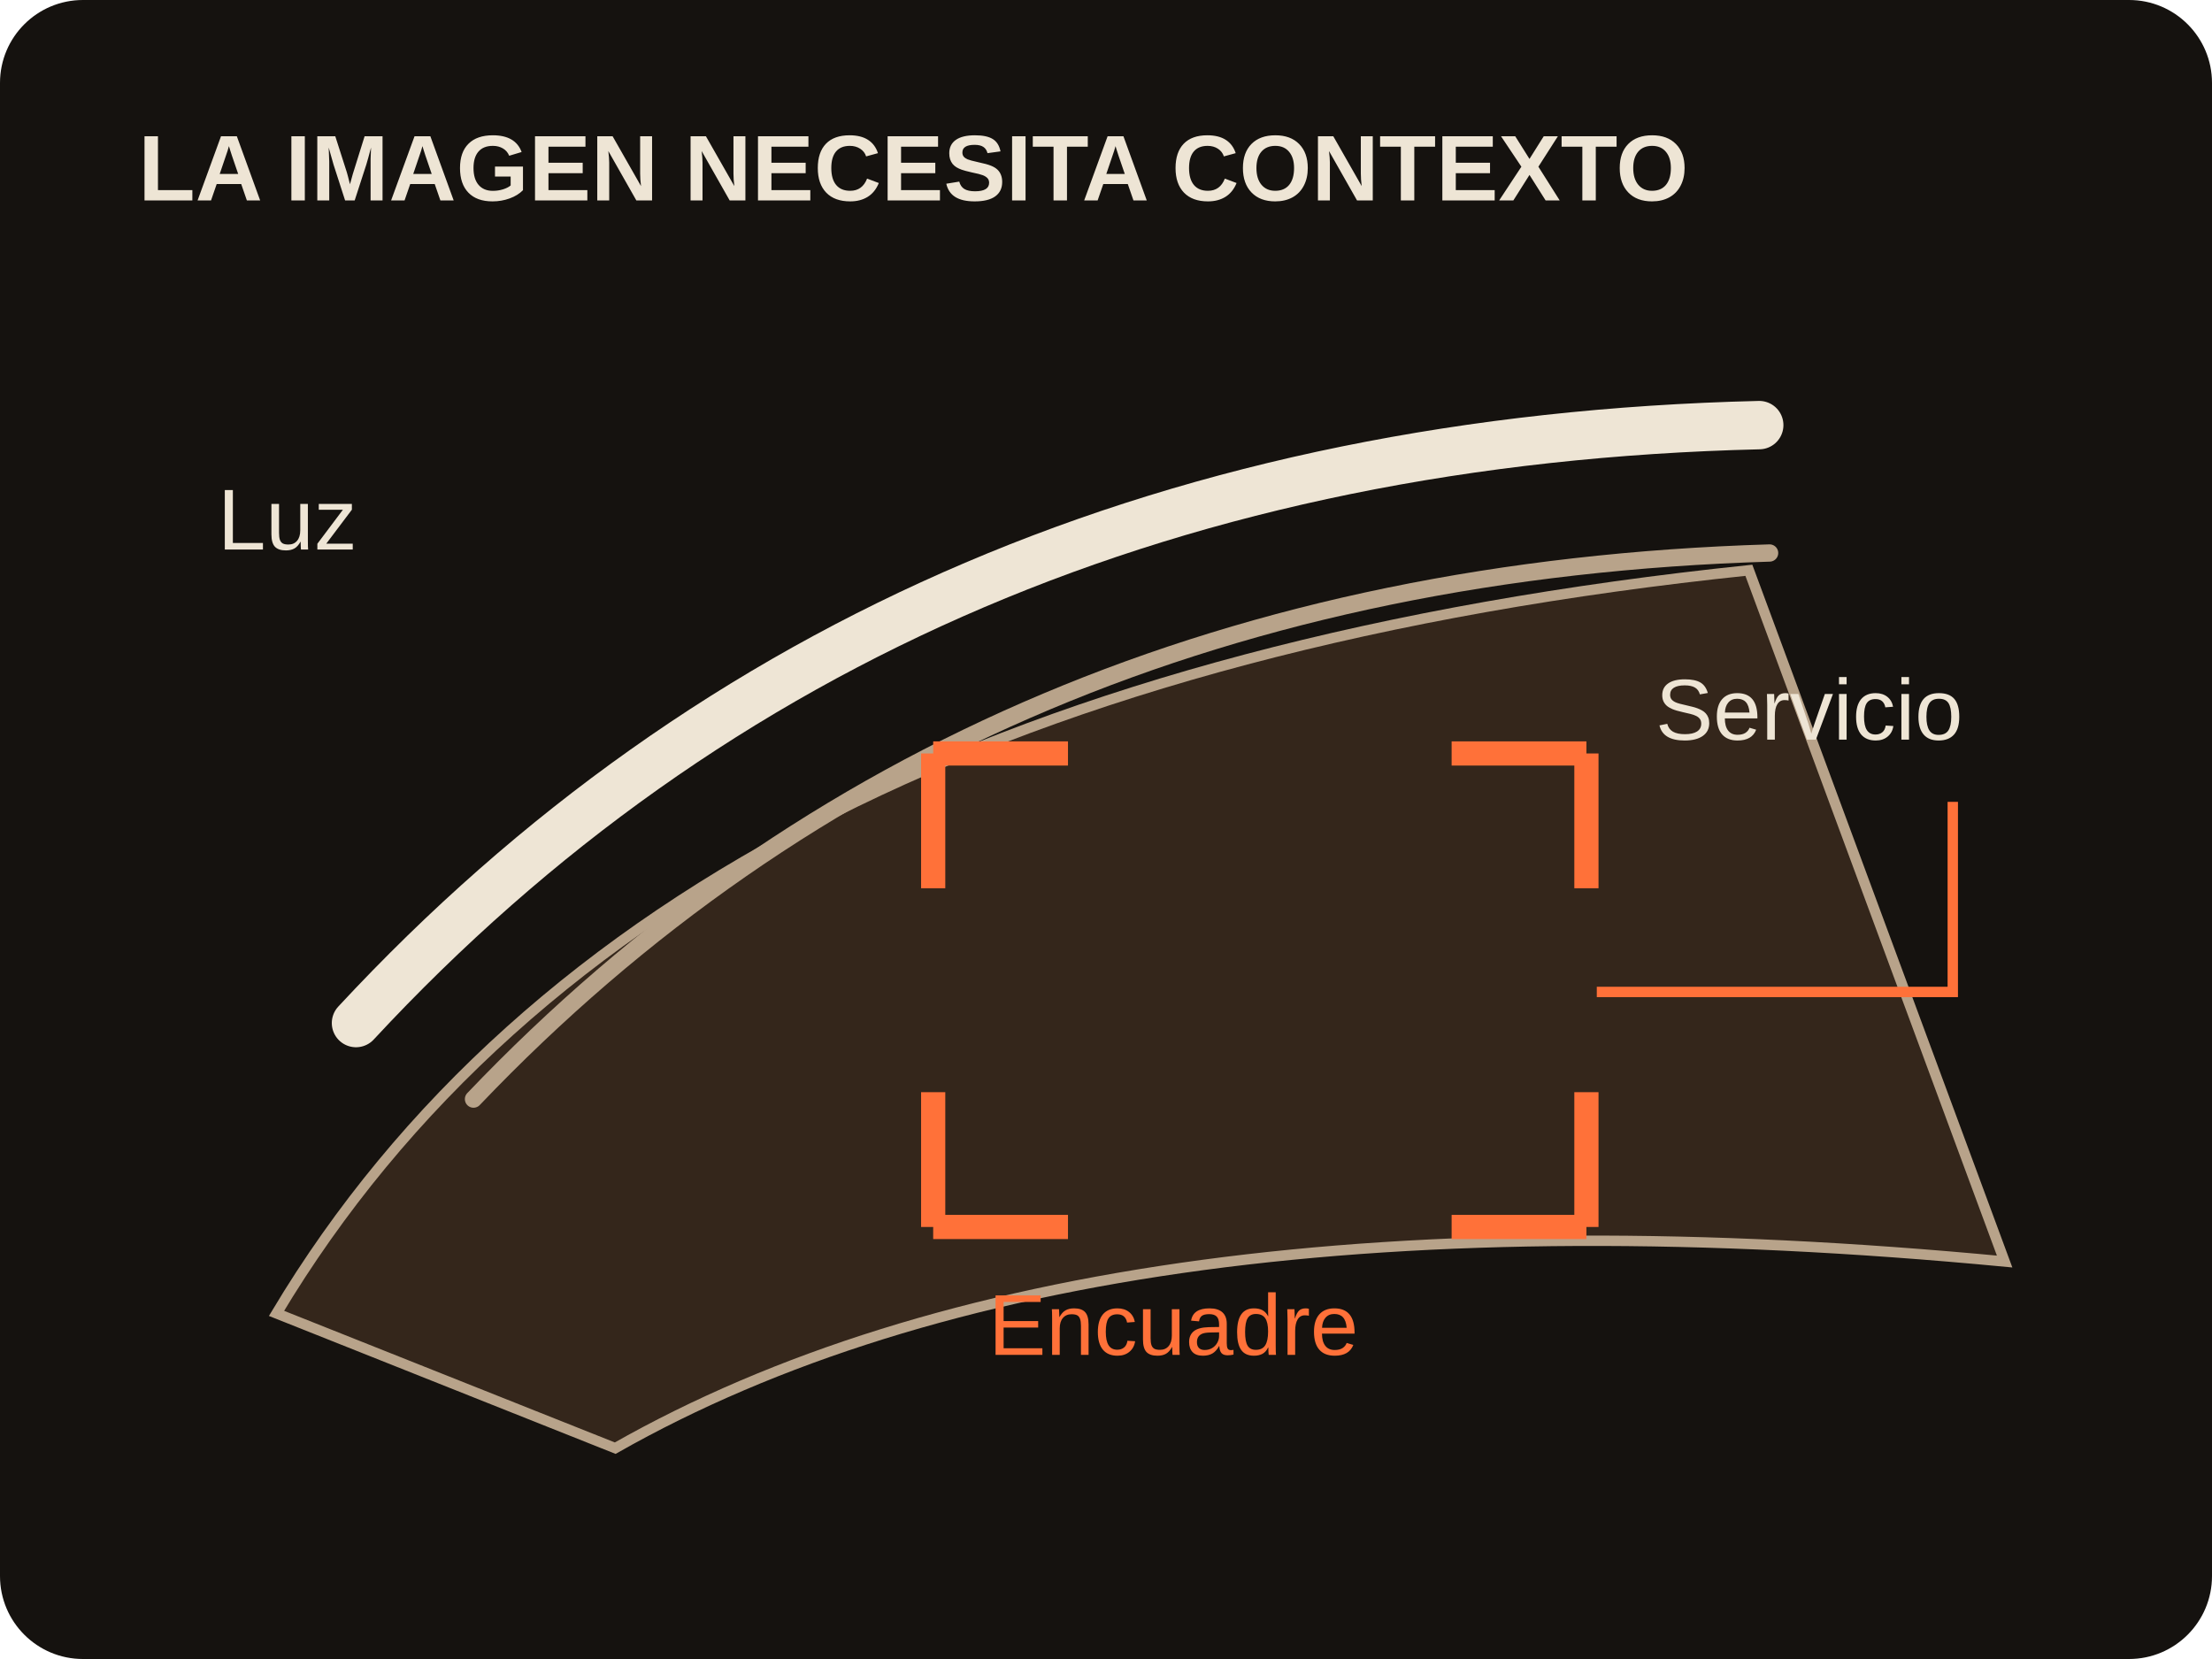
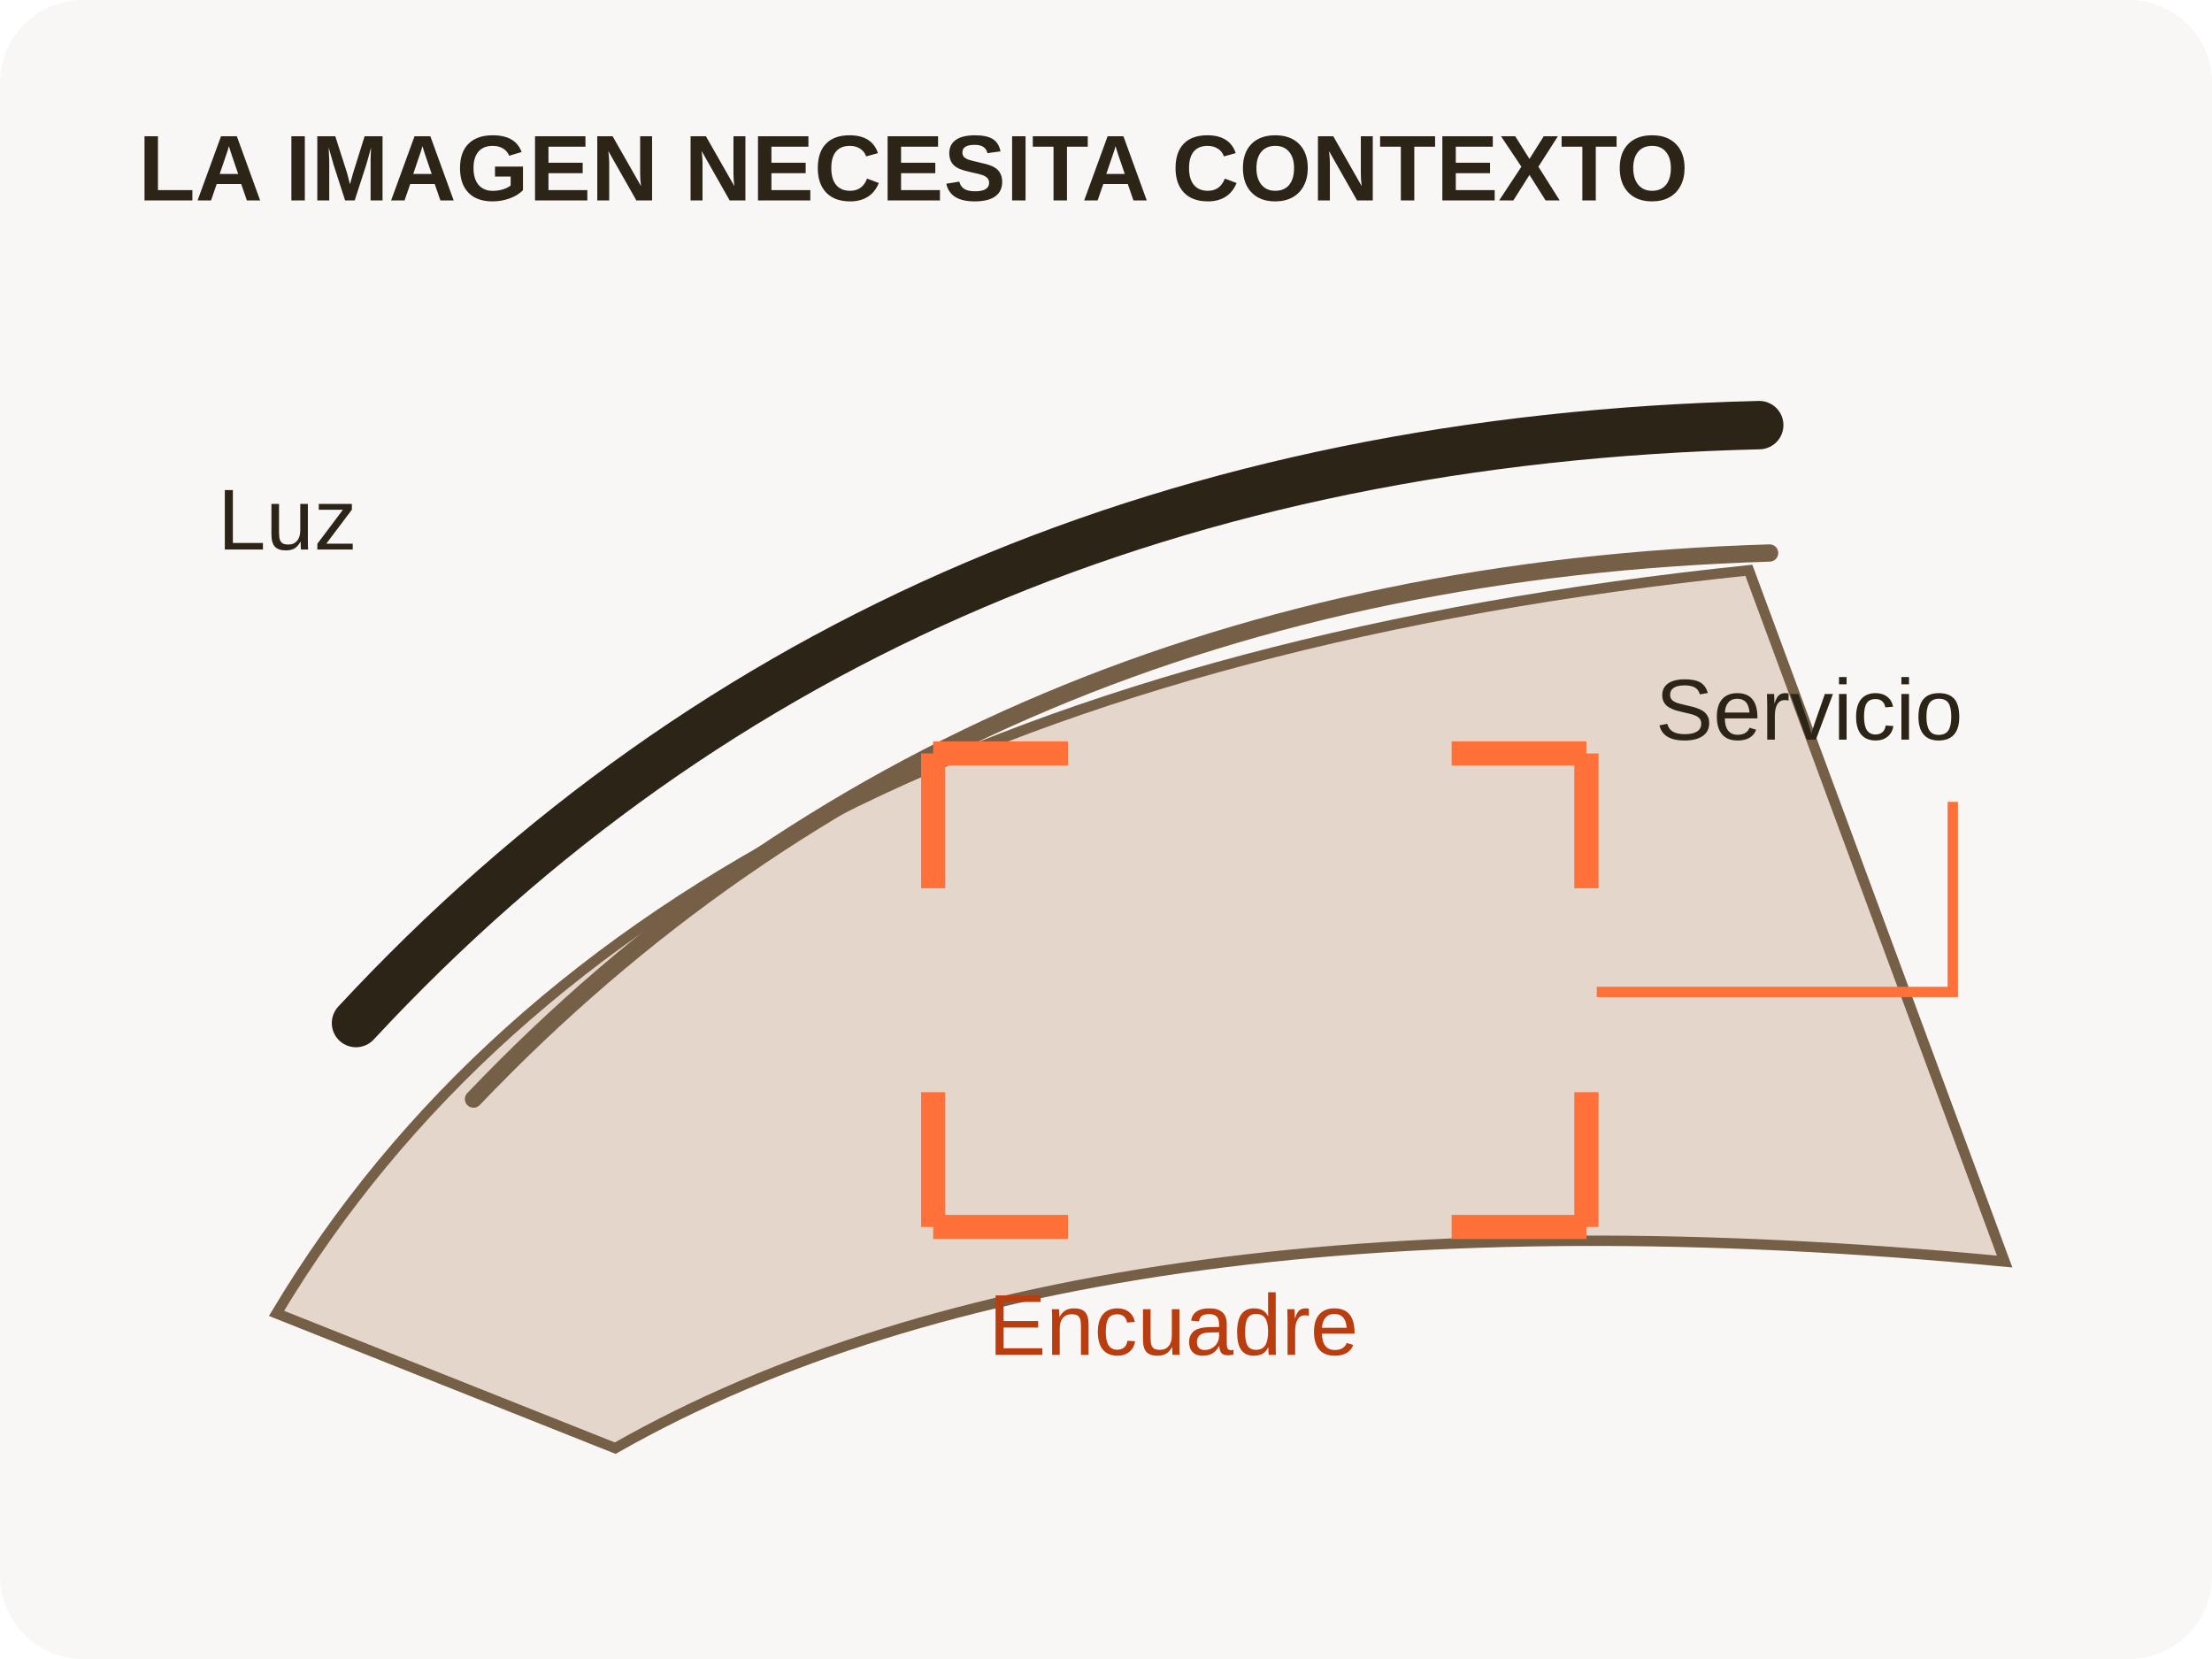
<svg xmlns="http://www.w3.org/2000/svg" width="640" height="480" viewBox="0 0 640 480" role="img" aria-labelledby="art-title art-desc">
  <g font-family="Arial, Helvetica, sans-serif">
-     <rect width="640" height="480" rx="24" fill="#15120f" />
-     <text x="40" y="58" fill="#eee5d5" font-size="27" font-weight="700">LA IMAGEN NECESITA CONTEXTO</text>
-     <path d="M80 380Q189 198 506 165L580 365Q317 340 178 419Z" fill="#34261b" stroke="#b8a38a" stroke-width="3" />
-     <path d="M103 296Q258 129 509 123" fill="none" stroke="#eee5d5" stroke-width="14" stroke-linecap="round" />
-     <path d="M137 318Q281 167 512 160" fill="none" stroke="#b8a38a" stroke-width="5" stroke-linecap="round" />
+     <rect width="640" height="480" rx="24" fill="#f8f7f6" />
+     <text x="40" y="58" fill="#2c2417" font-size="27" font-weight="700">LA IMAGEN NECESITA CONTEXTO</text>
+     <path d="M80 380Q189 198 506 165L580 365Q317 340 178 419Z" fill="#e4d6cb" stroke="#756047" stroke-width="3" />
+     <path d="M103 296Q258 129 509 123" fill="none" stroke="#2c2417" stroke-width="14" stroke-linecap="round" />
+     <path d="M137 318Q281 167 512 160" fill="none" stroke="#756047" stroke-width="5" stroke-linecap="round" />
    <path d="M270 218H309M270 218V257M459 218H420M459 218V257M270 355H309M270 355V316M459 355H420M459 355V316" fill="none" stroke="#FF7139" stroke-width="7" />
    <path d="M462 287H565V232" fill="none" stroke="#FF7139" stroke-width="3" />
-     <text x="63" y="159" fill="#eee5d5" font-size="25">Luz</text>
-     <text x="286" y="392" fill="#FF7139" font-size="25">Encuadre</text>
-     <text x="479" y="214" fill="#eee5d5" font-size="25">Servicio</text>
+     <text x="63" y="159" fill="#2c2417" font-size="25">Luz</text>
+     <text x="286" y="392" fill="#b93d0e" font-size="25">Encuadre</text>
+     <text x="479" y="214" fill="#2c2417" font-size="25">Servicio</text>
  </g>
</svg>
